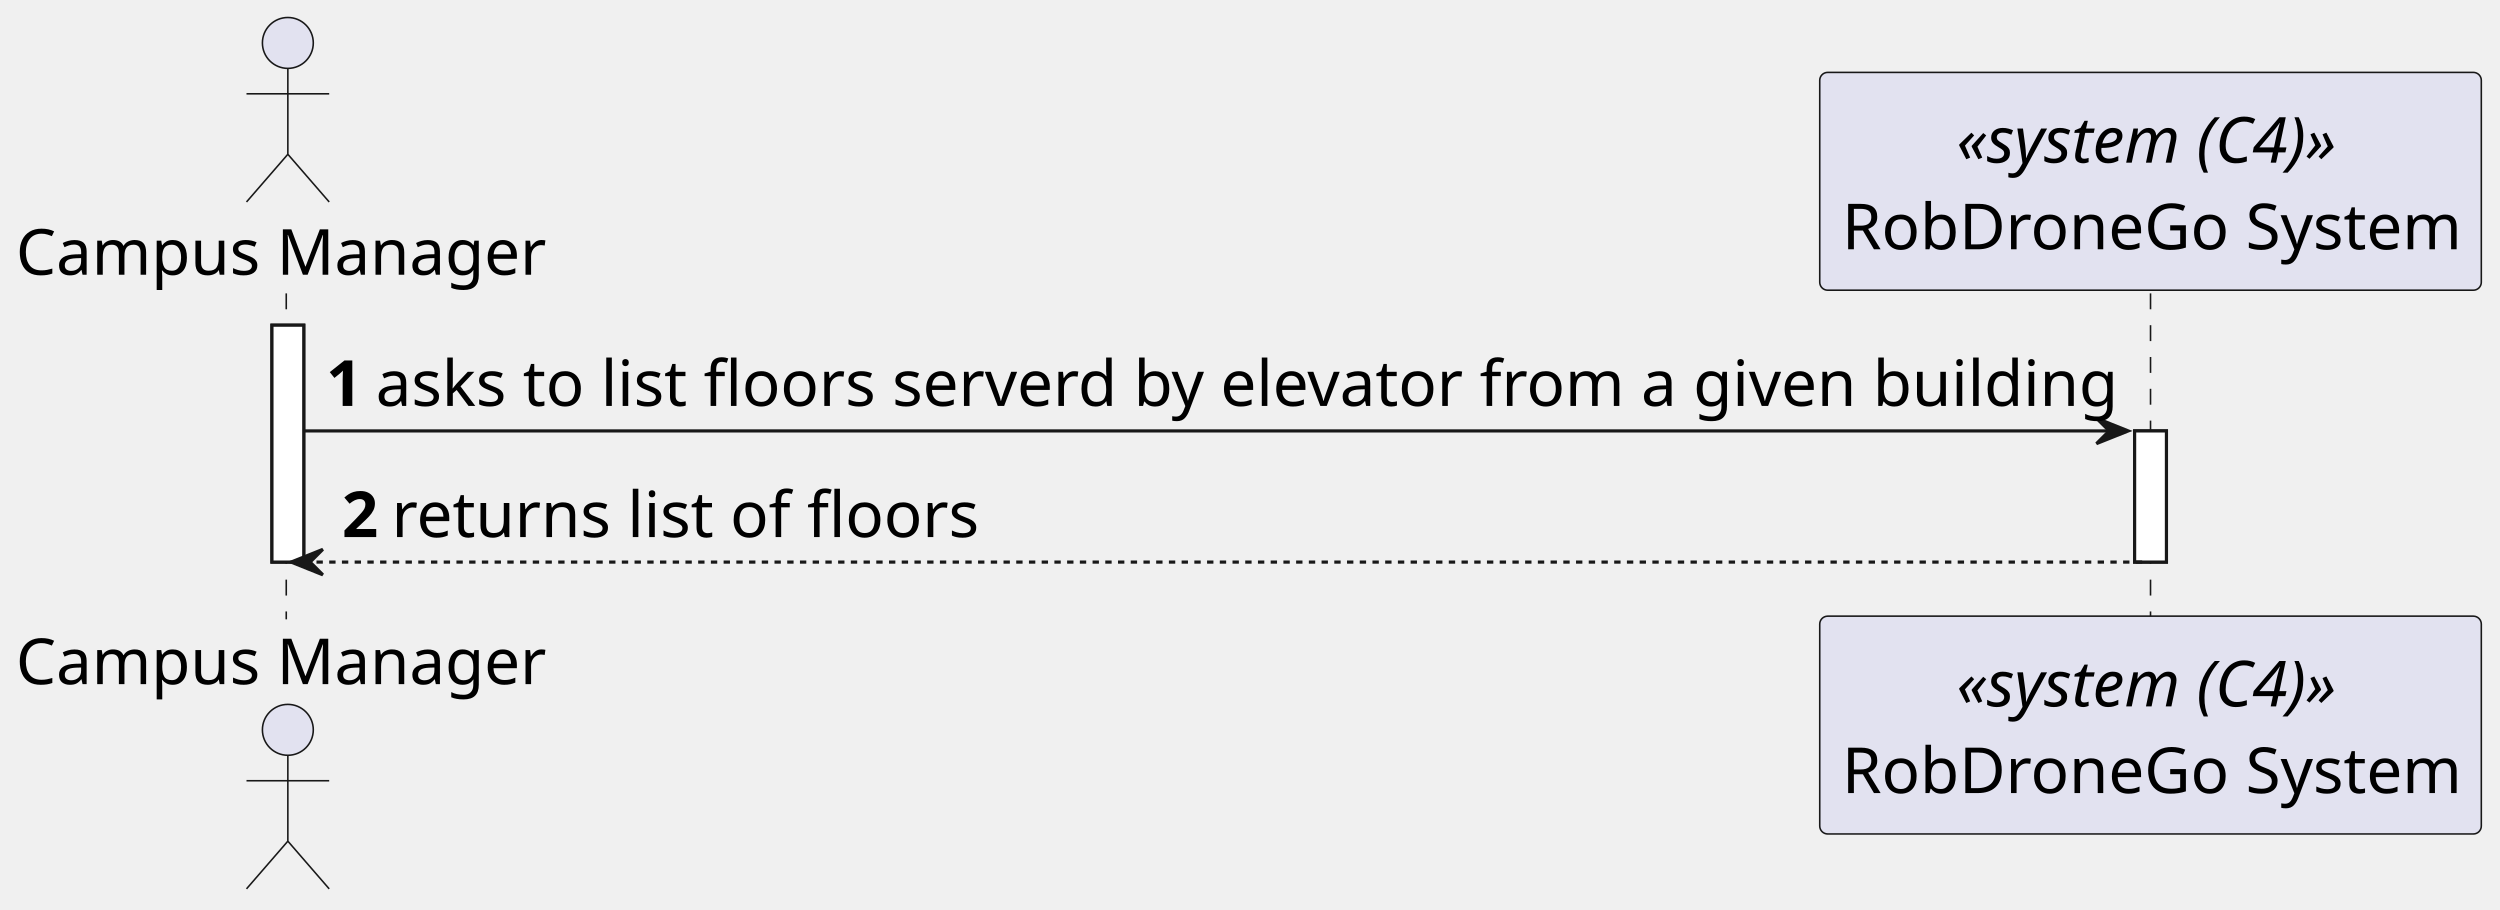
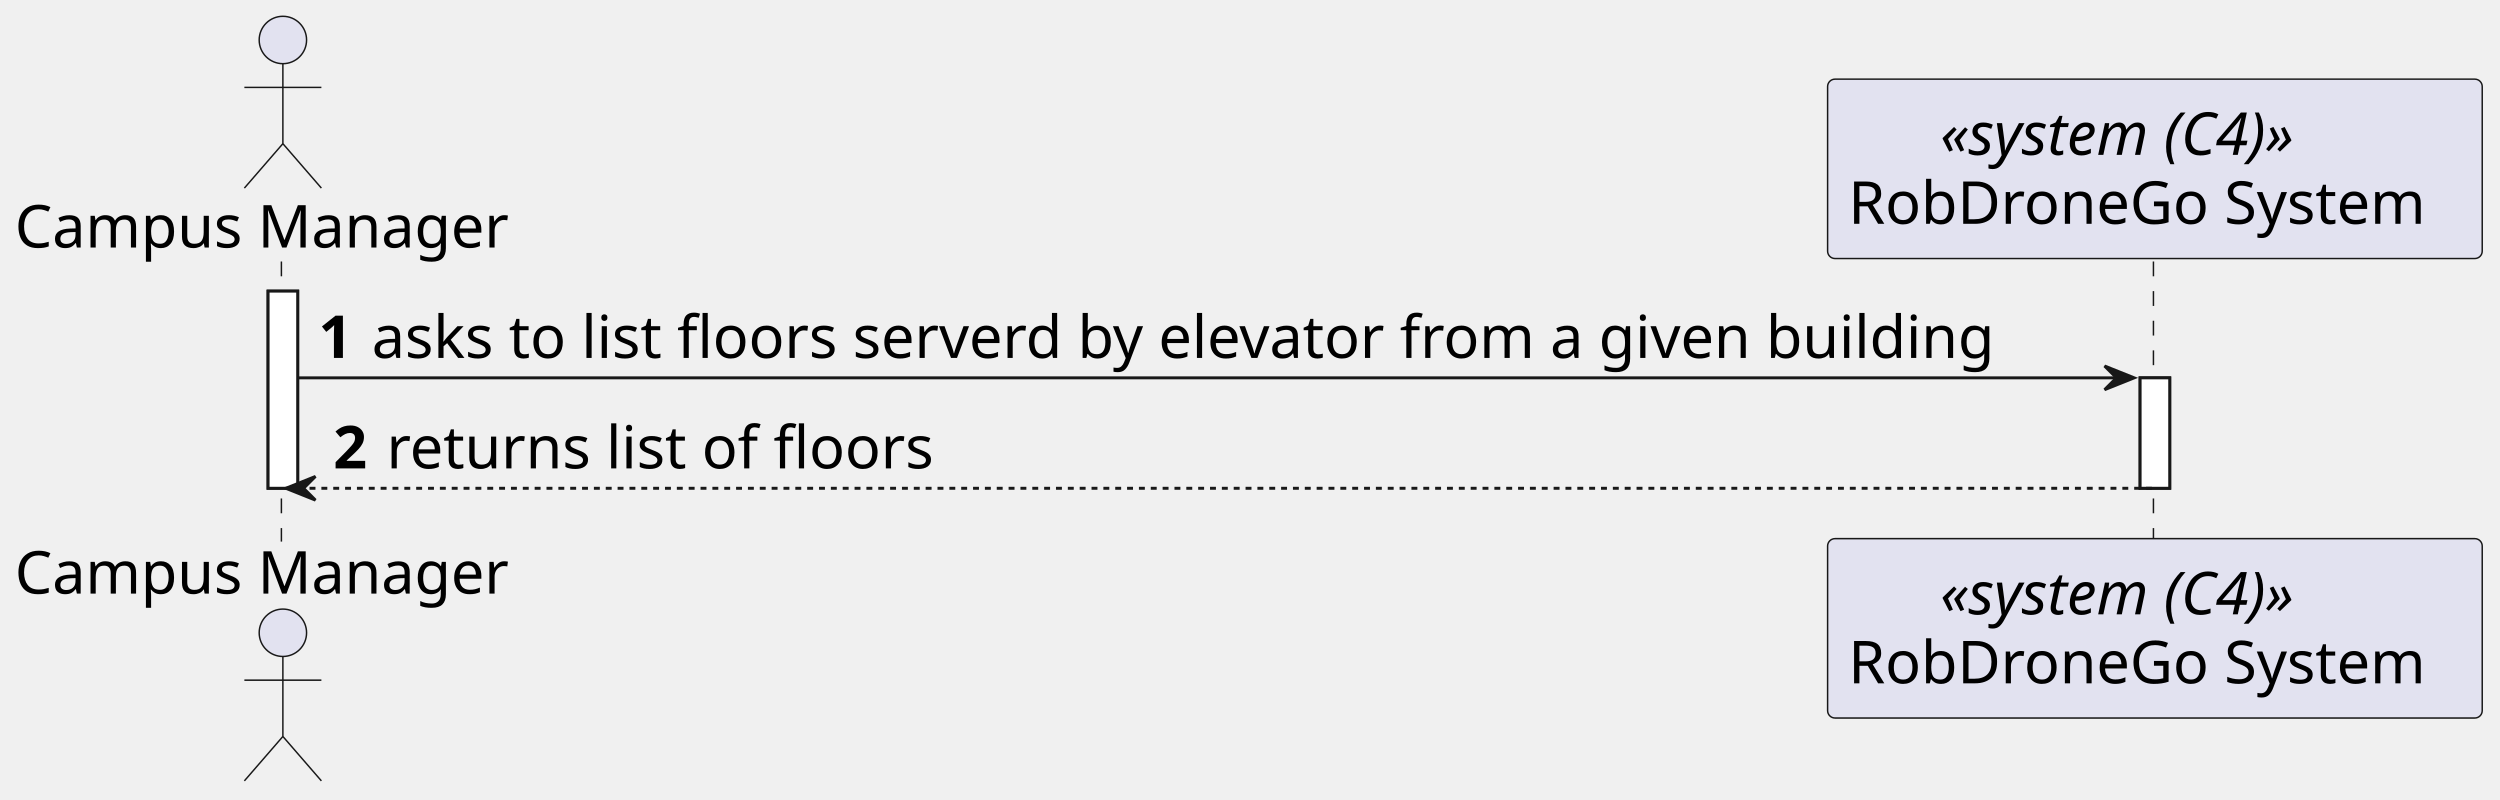
- <svg xmlns="http://www.w3.org/2000/svg" contentStyleType="text/css" height="286px" preserveAspectRatio="none" style="width:786px;height:286px;background:#FFFFFF;" version="1.1" viewBox="0 0 786 286" width="786px" zoomAndPan="magnify">
+ <svg xmlns="http://www.w3.org/2000/svg" contentStyleType="text/css" height="270px" preserveAspectRatio="none" style="width:844px;height:270px;background:#FFFFFF;" version="1.1" viewBox="0 0 844 270" width="844px" zoomAndPan="magnify">
  <defs />
  <g>
-     <rect fill="#FFFFFF" height="74.48" style="stroke:#181818;stroke-width:1.0;" width="10" x="85.5" y="102.24" />
-     <rect fill="#FFFFFF" height="41.24" style="stroke:#181818;stroke-width:1.0;" width="10" x="671.125" y="135.48" />
-     <line style="stroke:#181818;stroke-width:0.5;stroke-dasharray:5.0,5.0;" x1="90" x2="90" y1="92.24" y2="194.72" />
-     <line style="stroke:#181818;stroke-width:0.5;stroke-dasharray:5.0,5.0;" x1="676.125" x2="676.125" y1="92.24" y2="194.72" />
-     <text fill="#000000" font-family="sans-serif" font-size="20" lengthAdjust="spacing" textLength="165" x="5" y="86.38">Campus Manager</text>
-     <ellipse cx="90.5" cy="13.5" fill="#E2E2F0" rx="8" ry="8" style="stroke:#181818;stroke-width:0.5;" />
-     <path d="M90.5,21.5 L90.5,48.5 M77.5,29.5 L103.5,29.5 M90.5,48.5 L77.5,63.5 M90.5,48.5 L103.5,63.5 " fill="none" style="stroke:#181818;stroke-width:0.5;" />
-     <text fill="#000000" font-family="sans-serif" font-size="20" lengthAdjust="spacing" textLength="165" x="5" y="215.1">Campus Manager</text>
-     <ellipse cx="90.5" cy="229.46" fill="#E2E2F0" rx="8" ry="8" style="stroke:#181818;stroke-width:0.5;" />
-     <path d="M90.5,237.46 L90.5,264.46 M77.5,245.46 L103.5,245.46 M90.5,264.46 L77.5,279.46 M90.5,264.46 L103.5,279.46 " fill="none" style="stroke:#181818;stroke-width:0.5;" />
-     <rect fill="#E2E2F0" height="68.48" rx="2.5" ry="2.5" style="stroke:#181818;stroke-width:0.5;" width="208" x="572.125" y="22.76" />
-     <text fill="#000000" font-family="sans-serif" font-size="20" font-style="italic" lengthAdjust="spacing" textLength="122" x="615.125" y="51.14">«system (C4)»</text>
-     <text fill="#000000" font-family="sans-serif" font-size="20" lengthAdjust="spacing" textLength="194" x="579.125" y="78.38">RobDroneGo System</text>
-     <rect fill="#E2E2F0" height="68.48" rx="2.5" ry="2.5" style="stroke:#181818;stroke-width:0.5;" width="208" x="572.125" y="193.72" />
-     <text fill="#000000" font-family="sans-serif" font-size="20" font-style="italic" lengthAdjust="spacing" textLength="122" x="615.125" y="222.1">«system (C4)»</text>
-     <text fill="#000000" font-family="sans-serif" font-size="20" lengthAdjust="spacing" textLength="194" x="579.125" y="249.34">RobDroneGo System</text>
-     <rect fill="#FFFFFF" height="74.48" style="stroke:#181818;stroke-width:1.0;" width="10" x="85.5" y="102.24" />
-     <rect fill="#FFFFFF" height="41.24" style="stroke:#181818;stroke-width:1.0;" width="10" x="671.125" y="135.48" />
-     <polygon fill="#181818" points="659.125,131.48,669.125,135.48,659.125,139.48,663.125,135.48" style="stroke:#181818;stroke-width:1.0;" />
-     <line style="stroke:#181818;stroke-width:1.0;" x1="95.5" x2="665.125" y1="135.48" y2="135.48" />
-     <text fill="#000000" font-family="sans-serif" font-size="20" font-weight="bold" lengthAdjust="spacing" textLength="11.625" x="102.5" y="127.62">1</text>
-     <text fill="#000000" font-family="sans-serif" font-size="20" lengthAdjust="spacing" textLength="541" x="118.125" y="127.62">asks to list floors serverd by elevator from a given building</text>
-     <polygon fill="#181818" points="101.5,172.72,91.5,176.72,101.5,180.72,97.5,176.72" style="stroke:#181818;stroke-width:1.0;" />
-     <line style="stroke:#181818;stroke-width:1.0;stroke-dasharray:2.0,2.0;" x1="95.5" x2="675.125" y1="176.72" y2="176.72" />
-     <text fill="#000000" font-family="sans-serif" font-size="20" font-weight="bold" lengthAdjust="spacing" textLength="11.625" x="107.5" y="168.86">2</text>
-     <text fill="#000000" font-family="sans-serif" font-size="20" lengthAdjust="spacing" textLength="183" x="123.125" y="168.86">returns list of floors</text>
+     <rect fill="#FFFFFF" height="66.562" style="stroke:#181818;stroke-width:1.0;" width="10" x="90.5" y="98.281" />
+     <rect fill="#FFFFFF" height="37.281" style="stroke:#181818;stroke-width:1.0;" width="10" x="722.5" y="127.562" />
+     <line style="stroke:#181818;stroke-width:0.5;stroke-dasharray:5.0,5.0;" x1="95" x2="95" y1="88.281" y2="182.844" />
+     <line style="stroke:#181818;stroke-width:0.5;stroke-dasharray:5.0,5.0;" x1="727" x2="727" y1="88.281" y2="182.844" />
+     <text fill="#000000" font-family="sans-serif" font-size="20" lengthAdjust="spacing" textLength="175" x="5" y="83.564">Campus Manager</text>
+     <ellipse cx="95.5" cy="13.5" fill="#E2E2F0" rx="8" ry="8" style="stroke:#181818;stroke-width:0.5;" />
+     <path d="M95.5,21.5 L95.5,48.5 M82.5,29.5 L108.5,29.5 M95.5,48.5 L82.5,63.5 M95.5,48.5 L108.5,63.5 " fill="none" style="stroke:#181818;stroke-width:0.5;" />
+     <text fill="#000000" font-family="sans-serif" font-size="20" lengthAdjust="spacing" textLength="175" x="5" y="200.408">Campus Manager</text>
+     <ellipse cx="95.5" cy="213.625" fill="#E2E2F0" rx="8" ry="8" style="stroke:#181818;stroke-width:0.5;" />
+     <path d="M95.5,221.625 L95.5,248.625 M82.5,229.625 L108.5,229.625 M95.5,248.625 L82.5,263.625 M95.5,248.625 L108.5,263.625 " fill="none" style="stroke:#181818;stroke-width:0.5;" />
+     <rect fill="#E2E2F0" height="60.562" rx="2.5" ry="2.5" style="stroke:#181818;stroke-width:0.5;" width="221" x="617" y="26.719" />
+     <text fill="#000000" font-family="sans-serif" font-size="20" font-style="italic" lengthAdjust="spacing" textLength="145" x="655" y="52.283">«system (C4)»</text>
+     <text fill="#000000" font-family="sans-serif" font-size="20" lengthAdjust="spacing" textLength="207" x="624" y="75.564">RobDroneGo System</text>
+     <rect fill="#E2E2F0" height="60.562" rx="2.5" ry="2.5" style="stroke:#181818;stroke-width:0.5;" width="221" x="617" y="181.844" />
+     <text fill="#000000" font-family="sans-serif" font-size="20" font-style="italic" lengthAdjust="spacing" textLength="145" x="655" y="207.408">«system (C4)»</text>
+     <text fill="#000000" font-family="sans-serif" font-size="20" lengthAdjust="spacing" textLength="207" x="624" y="230.69">RobDroneGo System</text>
+     <rect fill="#FFFFFF" height="66.562" style="stroke:#181818;stroke-width:1.0;" width="10" x="90.5" y="98.281" />
+     <rect fill="#FFFFFF" height="37.281" style="stroke:#181818;stroke-width:1.0;" width="10" x="722.5" y="127.562" />
+     <polygon fill="#181818" points="710.5,123.562,720.5,127.562,710.5,131.562,714.5,127.562" style="stroke:#181818;stroke-width:1.0;" />
+     <line style="stroke:#181818;stroke-width:1.0;" x1="100.5" x2="716.5" y1="127.562" y2="127.562" />
+     <text fill="#000000" font-family="sans-serif" font-size="20" font-weight="bold" lengthAdjust="spacing" textLength="14" x="107.5" y="120.846">1</text>
+     <text fill="#000000" font-family="sans-serif" font-size="20" lengthAdjust="spacing" textLength="585" x="125.5" y="120.846">asks to list floors serverd by elevator from a given building</text>
+     <polygon fill="#181818" points="106.5,160.844,96.5,164.844,106.5,168.844,102.5,164.844" style="stroke:#181818;stroke-width:1.0;" />
+     <line style="stroke:#181818;stroke-width:1.0;stroke-dasharray:2.0,2.0;" x1="100.5" x2="726.5" y1="164.844" y2="164.844" />
+     <text fill="#000000" font-family="sans-serif" font-size="20" font-weight="bold" lengthAdjust="spacing" textLength="14" x="112.5" y="158.127">2</text>
+     <text fill="#000000" font-family="sans-serif" font-size="20" lengthAdjust="spacing" textLength="194" x="130.5" y="158.127">returns list of floors</text>
  </g>
</svg>
